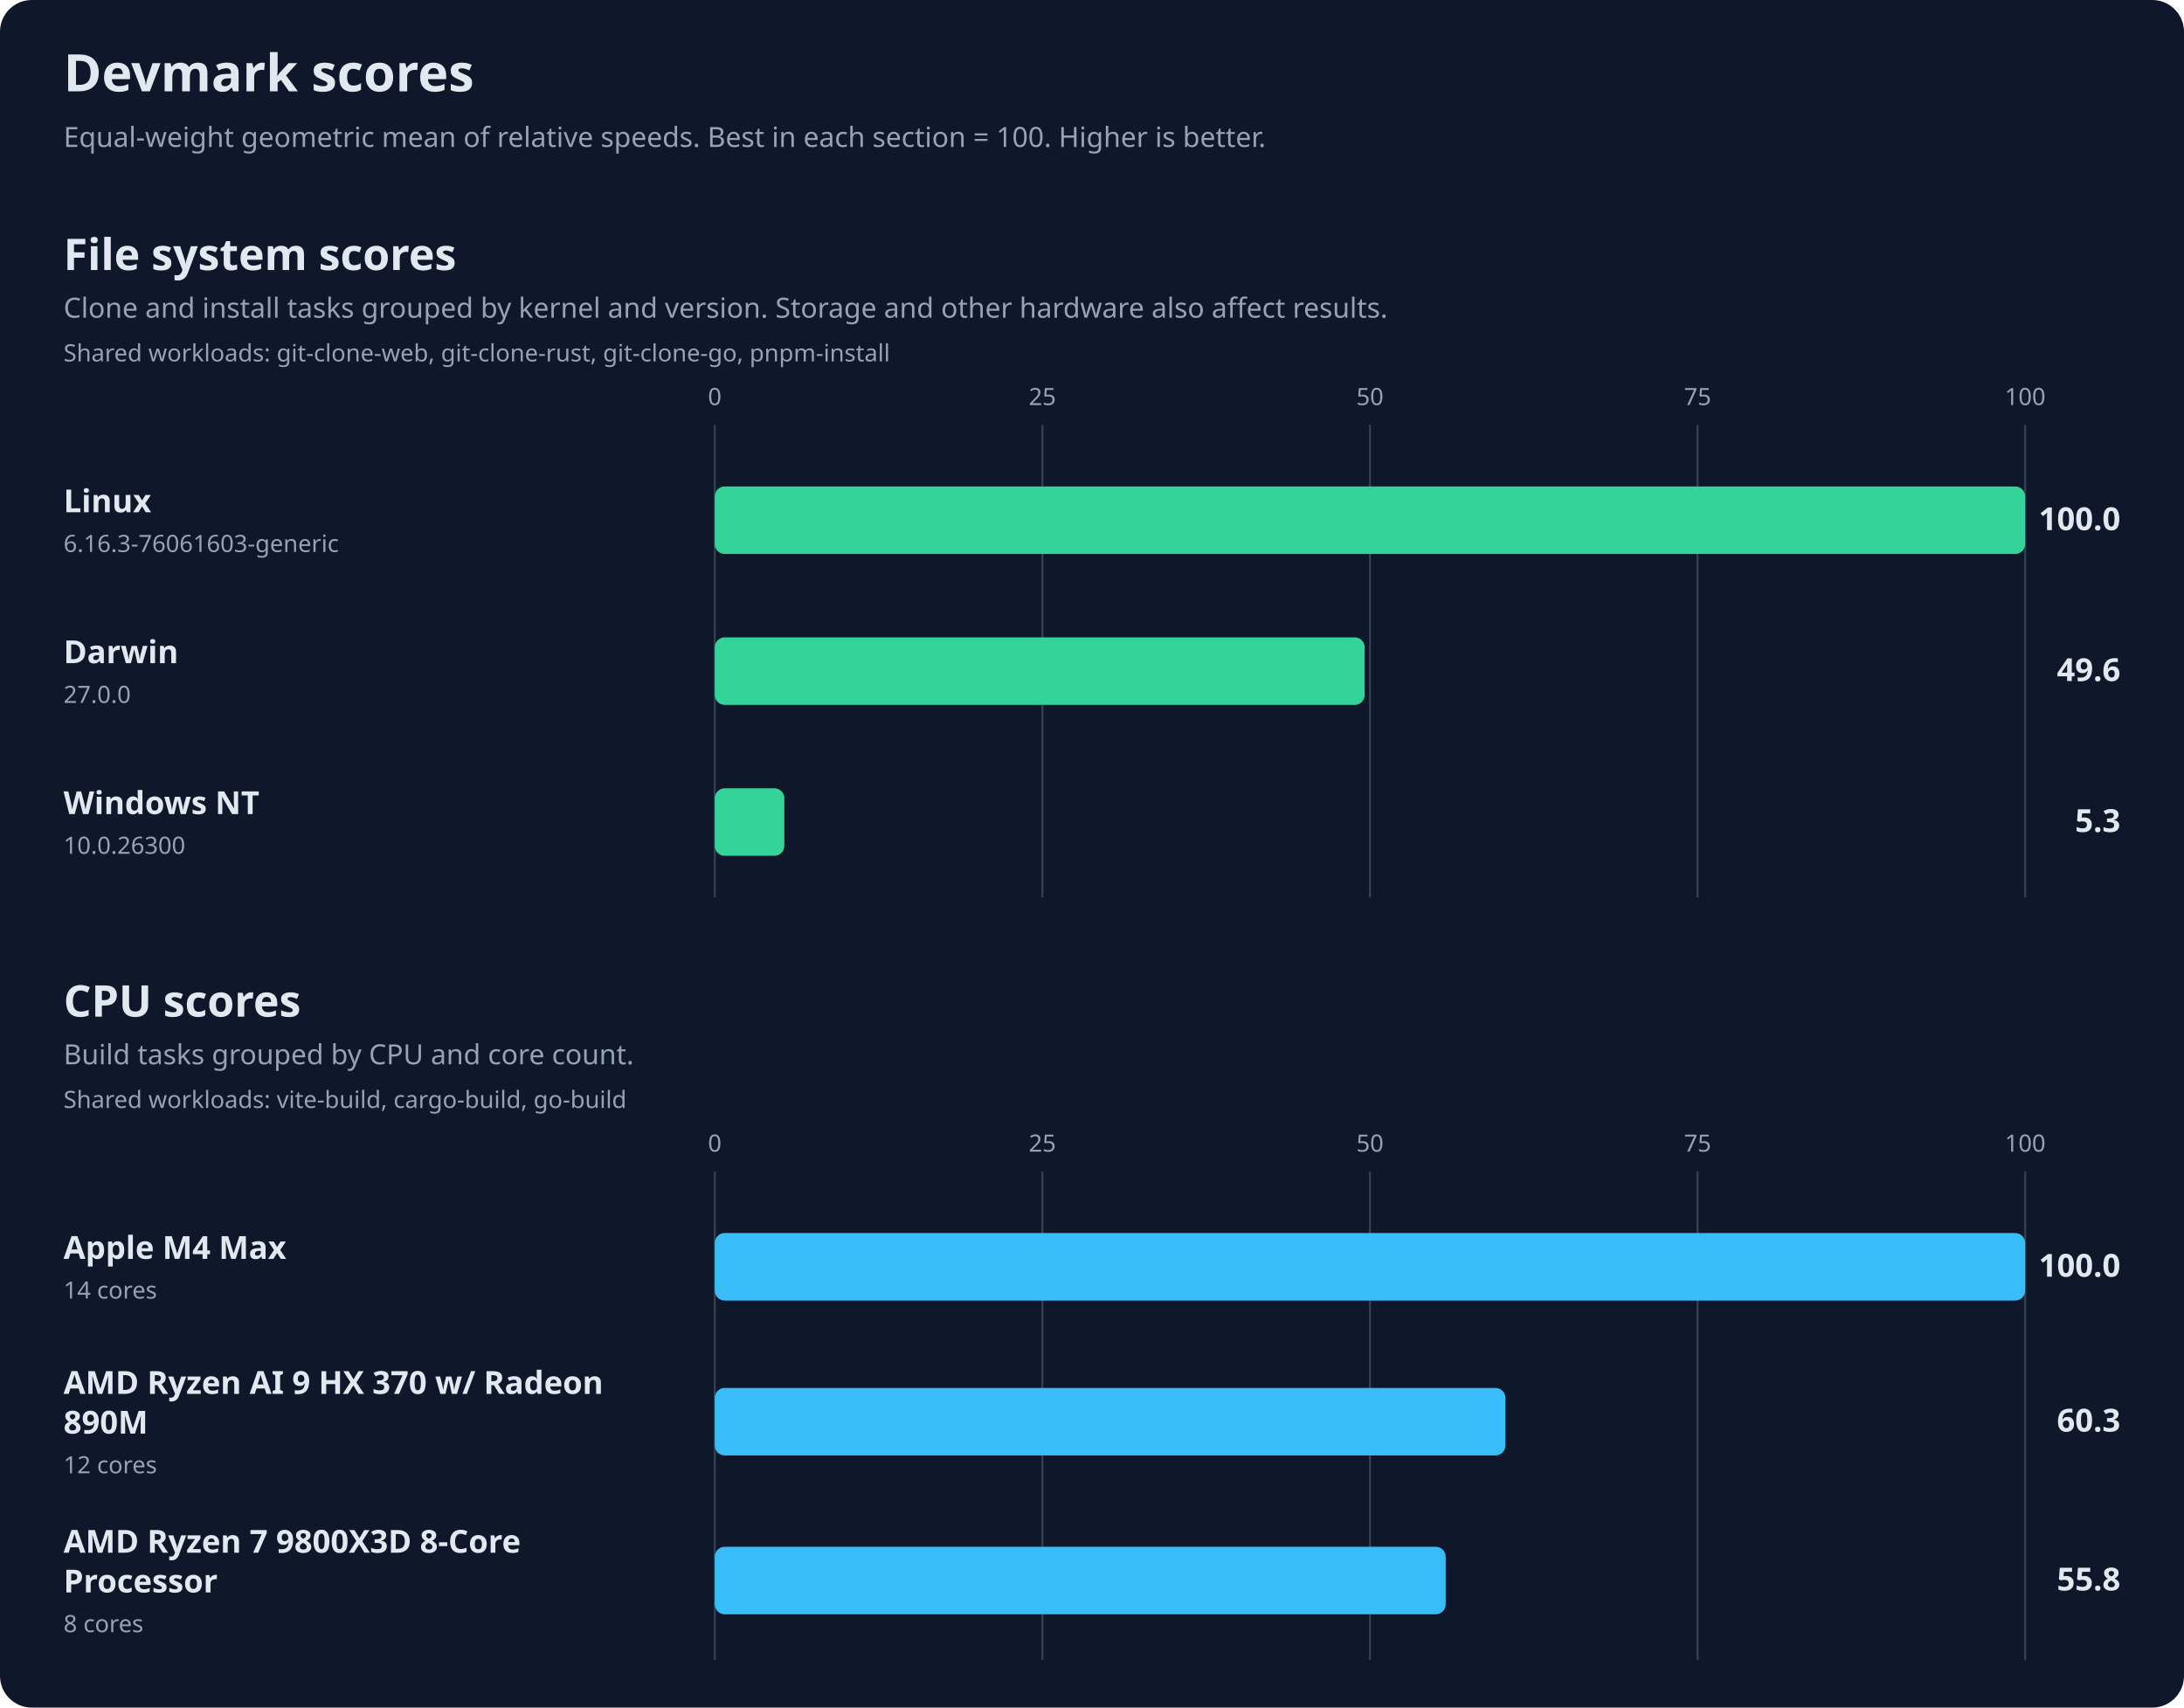
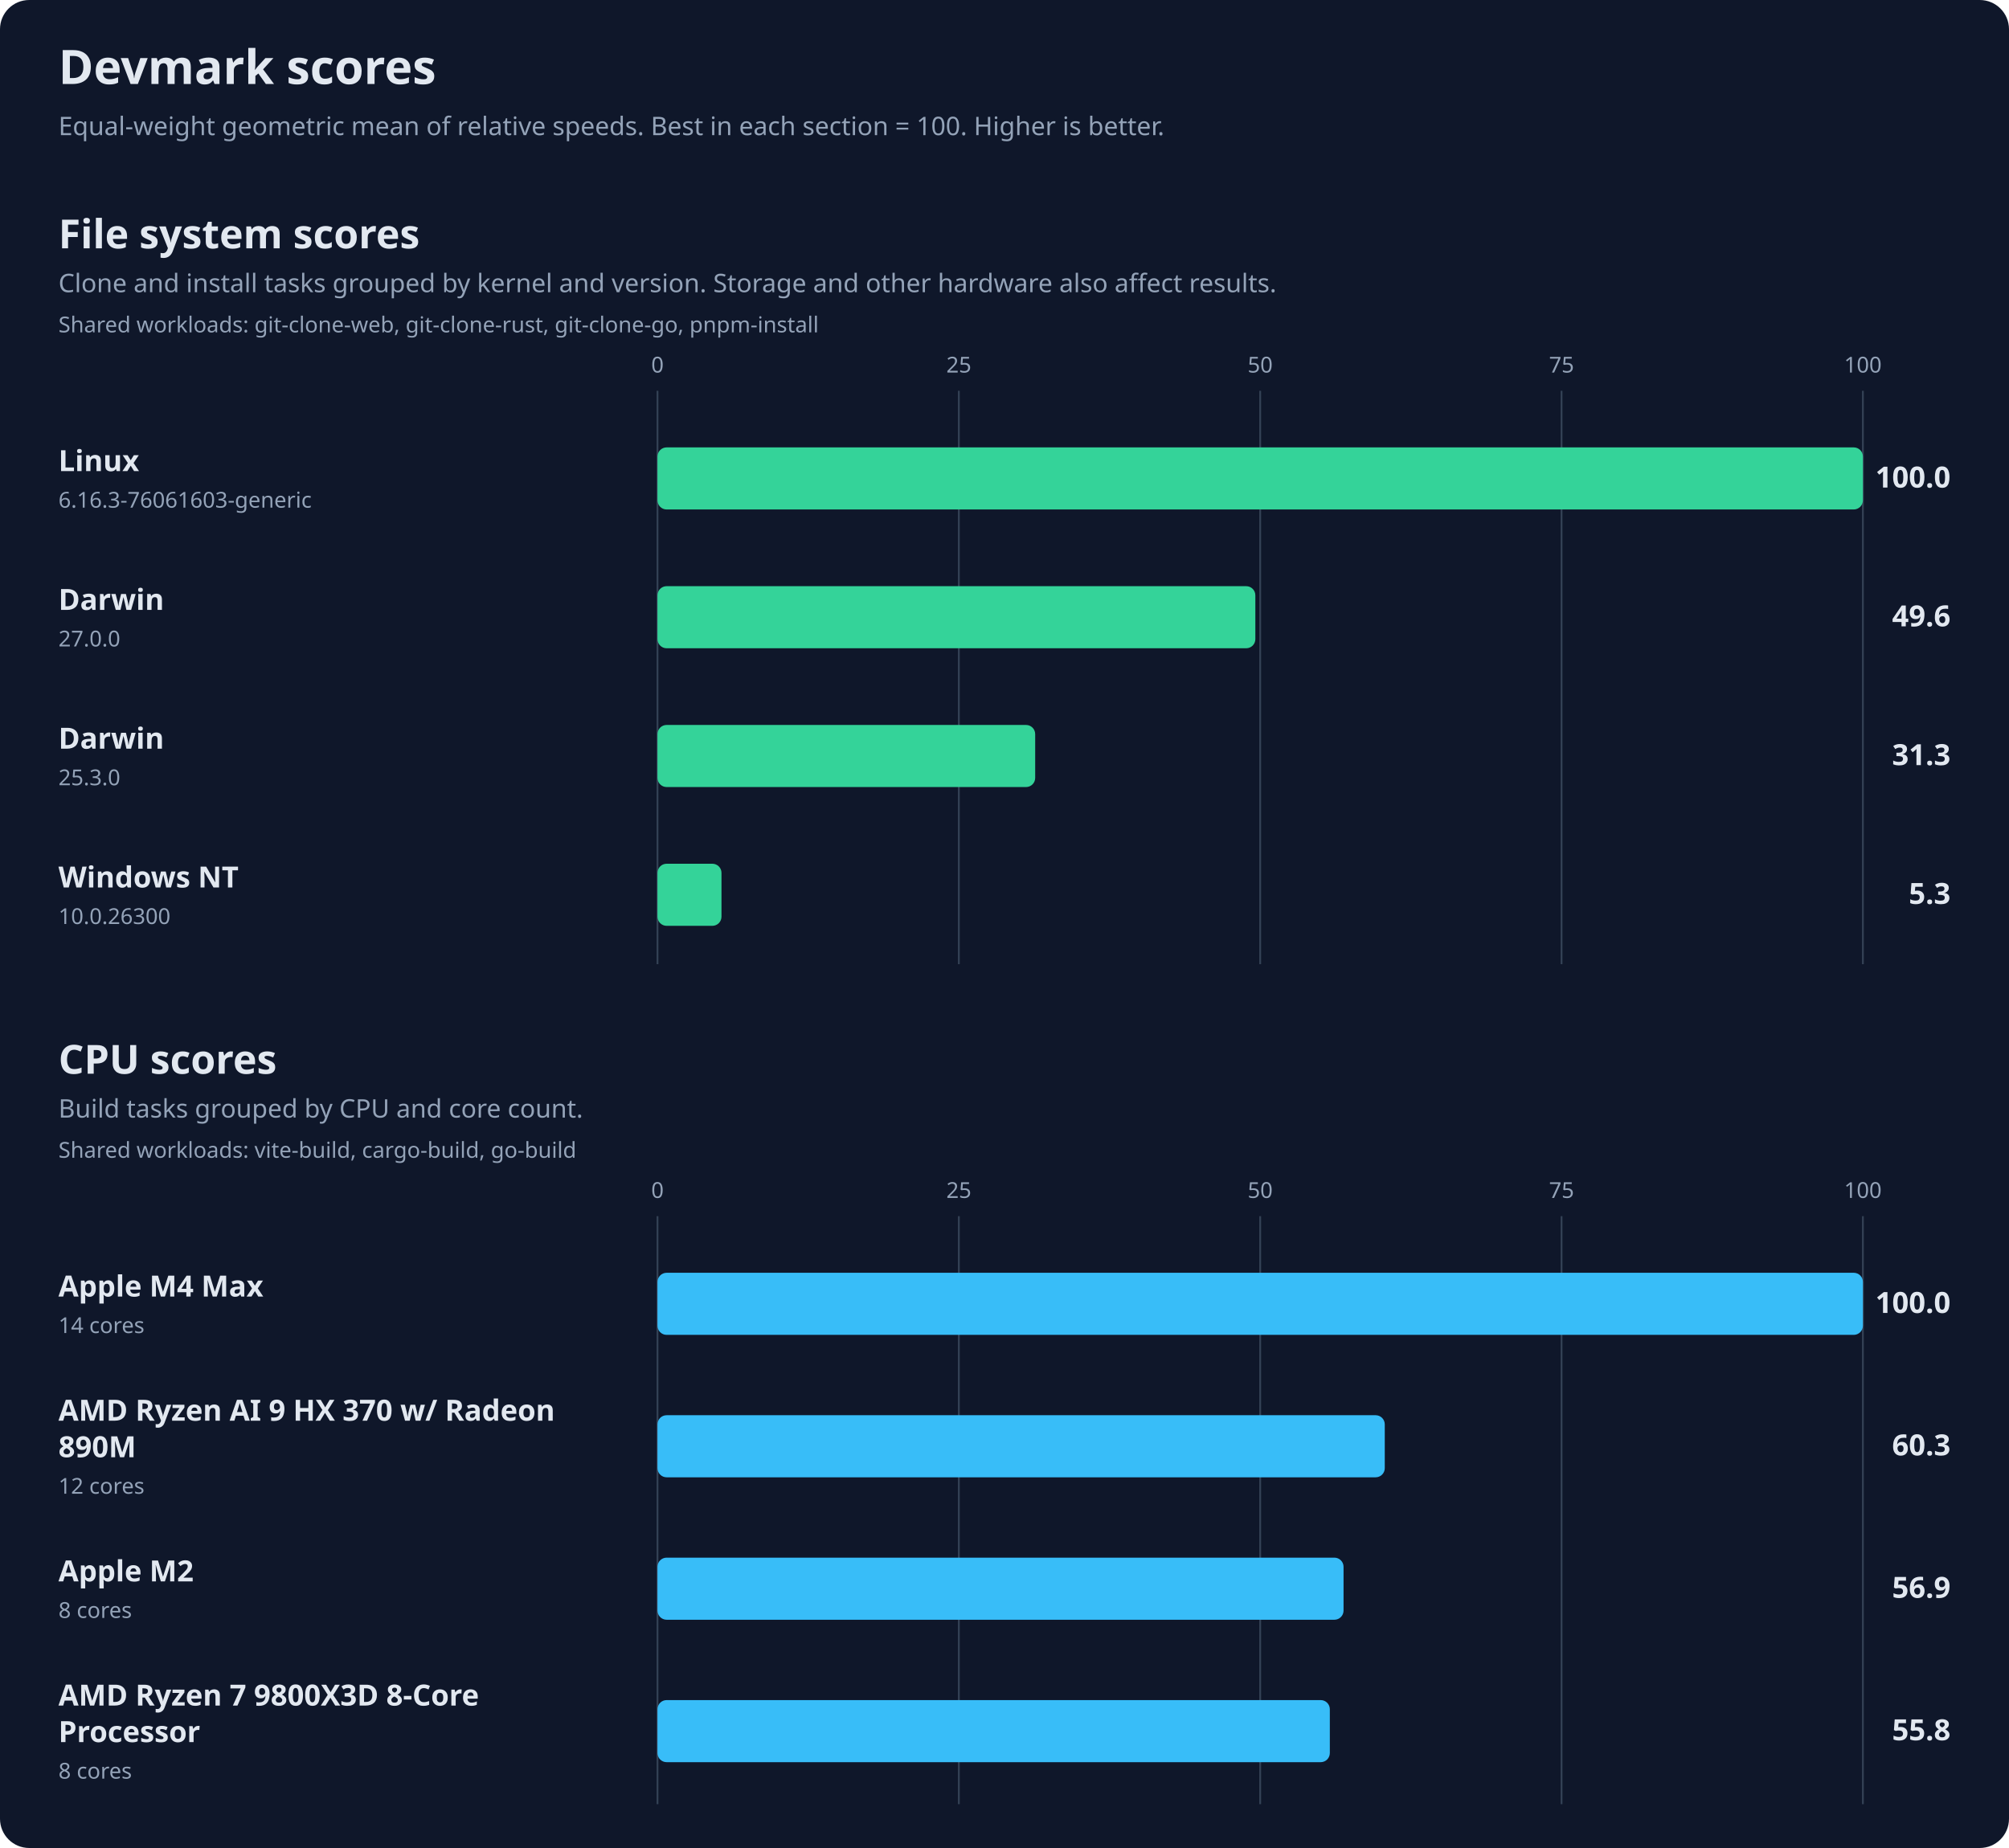
- <svg xmlns="http://www.w3.org/2000/svg" width="1100" height="860" viewBox="0 0 1100 860" role="img" aria-labelledby="title">
-   <rect width="1100" height="860" rx="16" fill="#0f172a" />
+ <svg xmlns="http://www.w3.org/2000/svg" width="1100" height="1012" viewBox="0 0 1100 1012" role="img" aria-labelledby="title">
+   <rect width="1100" height="1012" rx="16" fill="#0f172a" />
  <g font-family="system-ui, sans-serif" fill="#e2e8f0">
    <text x="32" y="46" font-size="26" font-weight="700">Devmark scores</text>
    <text x="32" y="74" font-size="14" fill="#94a3b8">Equal-weight geometric mean of relative speeds. Best in each section = 100. Higher is better.</text>
    <g id="file-system">
      <text x="32" y="136" font-size="22" font-weight="700">File system scores</text>
      <text x="32" y="160" font-size="14" fill="#94a3b8">Clone and install tasks grouped by kernel and version. Storage and other hardware also affect results.</text>
      <text x="32" y="182" font-size="12" fill="#94a3b8">Shared workloads: git-clone-web, git-clone-rust, git-clone-go, pnpm-install</text>
-       <line x1="360.0" y1="214" x2="360.0" y2="452" stroke="#334155" />
+       <line x1="360.0" y1="214" x2="360.0" y2="528" stroke="#334155" />
      <text x="360.0" y="204" text-anchor="middle" font-size="12" fill="#94a3b8">0</text>
-       <line x1="525.0" y1="214" x2="525.0" y2="452" stroke="#334155" />
+       <line x1="525.0" y1="214" x2="525.0" y2="528" stroke="#334155" />
      <text x="525.0" y="204" text-anchor="middle" font-size="12" fill="#94a3b8">25</text>
-       <line x1="690.0" y1="214" x2="690.0" y2="452" stroke="#334155" />
+       <line x1="690.0" y1="214" x2="690.0" y2="528" stroke="#334155" />
      <text x="690.0" y="204" text-anchor="middle" font-size="12" fill="#94a3b8">50</text>
-       <line x1="855.0" y1="214" x2="855.0" y2="452" stroke="#334155" />
+       <line x1="855.0" y1="214" x2="855.0" y2="528" stroke="#334155" />
      <text x="855.0" y="204" text-anchor="middle" font-size="12" fill="#94a3b8">75</text>
-       <line x1="1020.0" y1="214" x2="1020.0" y2="452" stroke="#334155" />
+       <line x1="1020.0" y1="214" x2="1020.0" y2="528" stroke="#334155" />
      <text x="1020.0" y="204" text-anchor="middle" font-size="12" fill="#94a3b8">100</text>
      <text x="32" y="258.0" font-size="16" font-weight="600">Linux</text>
      <text x="32" y="278.0" font-size="12" fill="#94a3b8">6.16.3-76061603-generic</text>
      <rect x="360" y="245.0" width="660.00" height="34" rx="5" fill="#34d399" />
      <text x="1068" y="267.0" text-anchor="end" font-size="16" font-weight="600">100.0</text>
      <text x="32" y="334.0" font-size="16" font-weight="600">Darwin</text>
      <text x="32" y="354.0" font-size="12" fill="#94a3b8">27.0.0</text>
      <rect x="360" y="321.0" width="327.35" height="34" rx="5" fill="#34d399" />
      <text x="1068" y="343.0" text-anchor="end" font-size="16" font-weight="600">49.6</text>
-       <text x="32" y="410.0" font-size="16" font-weight="600">Windows NT</text>
-       <text x="32" y="430.0" font-size="12" fill="#94a3b8">10.0.26300</text>
-       <rect x="360" y="397.0" width="35.04" height="34" rx="5" fill="#34d399" />
-       <text x="1068" y="419.0" text-anchor="end" font-size="16" font-weight="600">5.3</text>
+       <text x="32" y="410.0" font-size="16" font-weight="600">Darwin</text>
+       <text x="32" y="430.0" font-size="12" fill="#94a3b8">25.3.0</text>
+       <rect x="360" y="397.0" width="206.80" height="34" rx="5" fill="#34d399" />
+       <text x="1068" y="419.0" text-anchor="end" font-size="16" font-weight="600">31.3</text>
+       <text x="32" y="486.0" font-size="16" font-weight="600">Windows NT</text>
+       <text x="32" y="506.0" font-size="12" fill="#94a3b8">10.0.26300</text>
+       <rect x="360" y="473.0" width="35.04" height="34" rx="5" fill="#34d399" />
+       <text x="1068" y="495.0" text-anchor="end" font-size="16" font-weight="600">5.3</text>
    </g>
    <g id="cpu">
-       <text x="32" y="512" font-size="22" font-weight="700">CPU scores</text>
-       <text x="32" y="536" font-size="14" fill="#94a3b8">Build tasks grouped by CPU and core count.</text>
-       <text x="32" y="558" font-size="12" fill="#94a3b8">Shared workloads: vite-build, cargo-build, go-build</text>
-       <line x1="360.0" y1="590" x2="360.0" y2="836" stroke="#334155" />
-       <text x="360.0" y="580" text-anchor="middle" font-size="12" fill="#94a3b8">0</text>
-       <line x1="525.0" y1="590" x2="525.0" y2="836" stroke="#334155" />
-       <text x="525.0" y="580" text-anchor="middle" font-size="12" fill="#94a3b8">25</text>
-       <line x1="690.0" y1="590" x2="690.0" y2="836" stroke="#334155" />
-       <text x="690.0" y="580" text-anchor="middle" font-size="12" fill="#94a3b8">50</text>
-       <line x1="855.0" y1="590" x2="855.0" y2="836" stroke="#334155" />
-       <text x="855.0" y="580" text-anchor="middle" font-size="12" fill="#94a3b8">75</text>
-       <line x1="1020.0" y1="590" x2="1020.0" y2="836" stroke="#334155" />
-       <text x="1020.0" y="580" text-anchor="middle" font-size="12" fill="#94a3b8">100</text>
-       <text x="32" y="634.0" font-size="16" font-weight="600">Apple M4 Max</text>
-       <text x="32" y="654.0" font-size="12" fill="#94a3b8">14 cores</text>
-       <rect x="360" y="621.0" width="660.00" height="34" rx="5" fill="#38bdf8" />
-       <text x="1068" y="643.0" text-anchor="end" font-size="16" font-weight="600">100.0</text>
-       <text x="32" y="702.0" font-size="16" font-weight="600">AMD Ryzen AI 9 HX 370 w/ Radeon</text>
-       <text x="32" y="722.0" font-size="16" font-weight="600">890M</text>
-       <text x="32" y="742.0" font-size="12" fill="#94a3b8">12 cores</text>
-       <rect x="360" y="699.0" width="398.21" height="34" rx="5" fill="#38bdf8" />
-       <text x="1068" y="721.0" text-anchor="end" font-size="16" font-weight="600">60.3</text>
-       <text x="32" y="782.0" font-size="16" font-weight="600">AMD Ryzen 7 9800X3D 8-Core</text>
-       <text x="32" y="802.0" font-size="16" font-weight="600">Processor</text>
-       <text x="32" y="822.0" font-size="12" fill="#94a3b8">8 cores</text>
-       <rect x="360" y="779.0" width="368.13" height="34" rx="5" fill="#38bdf8" />
-       <text x="1068" y="801.0" text-anchor="end" font-size="16" font-weight="600">55.8</text>
+       <text x="32" y="588" font-size="22" font-weight="700">CPU scores</text>
+       <text x="32" y="612" font-size="14" fill="#94a3b8">Build tasks grouped by CPU and core count.</text>
+       <text x="32" y="634" font-size="12" fill="#94a3b8">Shared workloads: vite-build, cargo-build, go-build</text>
+       <line x1="360.0" y1="666" x2="360.0" y2="988" stroke="#334155" />
+       <text x="360.0" y="656" text-anchor="middle" font-size="12" fill="#94a3b8">0</text>
+       <line x1="525.0" y1="666" x2="525.0" y2="988" stroke="#334155" />
+       <text x="525.0" y="656" text-anchor="middle" font-size="12" fill="#94a3b8">25</text>
+       <line x1="690.0" y1="666" x2="690.0" y2="988" stroke="#334155" />
+       <text x="690.0" y="656" text-anchor="middle" font-size="12" fill="#94a3b8">50</text>
+       <line x1="855.0" y1="666" x2="855.0" y2="988" stroke="#334155" />
+       <text x="855.0" y="656" text-anchor="middle" font-size="12" fill="#94a3b8">75</text>
+       <line x1="1020.0" y1="666" x2="1020.0" y2="988" stroke="#334155" />
+       <text x="1020.0" y="656" text-anchor="middle" font-size="12" fill="#94a3b8">100</text>
+       <text x="32" y="710.0" font-size="16" font-weight="600">Apple M4 Max</text>
+       <text x="32" y="730.0" font-size="12" fill="#94a3b8">14 cores</text>
+       <rect x="360" y="697.0" width="660.00" height="34" rx="5" fill="#38bdf8" />
+       <text x="1068" y="719.0" text-anchor="end" font-size="16" font-weight="600">100.0</text>
+       <text x="32" y="778.0" font-size="16" font-weight="600">AMD Ryzen AI 9 HX 370 w/ Radeon</text>
+       <text x="32" y="798.0" font-size="16" font-weight="600">890M</text>
+       <text x="32" y="818.0" font-size="12" fill="#94a3b8">12 cores</text>
+       <rect x="360" y="775.0" width="398.21" height="34" rx="5" fill="#38bdf8" />
+       <text x="1068" y="797.0" text-anchor="end" font-size="16" font-weight="600">60.3</text>
+       <text x="32" y="866.0" font-size="16" font-weight="600">Apple M2</text>
+       <text x="32" y="886.0" font-size="12" fill="#94a3b8">8 cores</text>
+       <rect x="360" y="853.0" width="375.64" height="34" rx="5" fill="#38bdf8" />
+       <text x="1068" y="875.0" text-anchor="end" font-size="16" font-weight="600">56.9</text>
+       <text x="32" y="934.0" font-size="16" font-weight="600">AMD Ryzen 7 9800X3D 8-Core</text>
+       <text x="32" y="954.0" font-size="16" font-weight="600">Processor</text>
+       <text x="32" y="974.0" font-size="12" fill="#94a3b8">8 cores</text>
+       <rect x="360" y="931.0" width="368.13" height="34" rx="5" fill="#38bdf8" />
+       <text x="1068" y="953.0" text-anchor="end" font-size="16" font-weight="600">55.8</text>
    </g>
  </g>
</svg>
